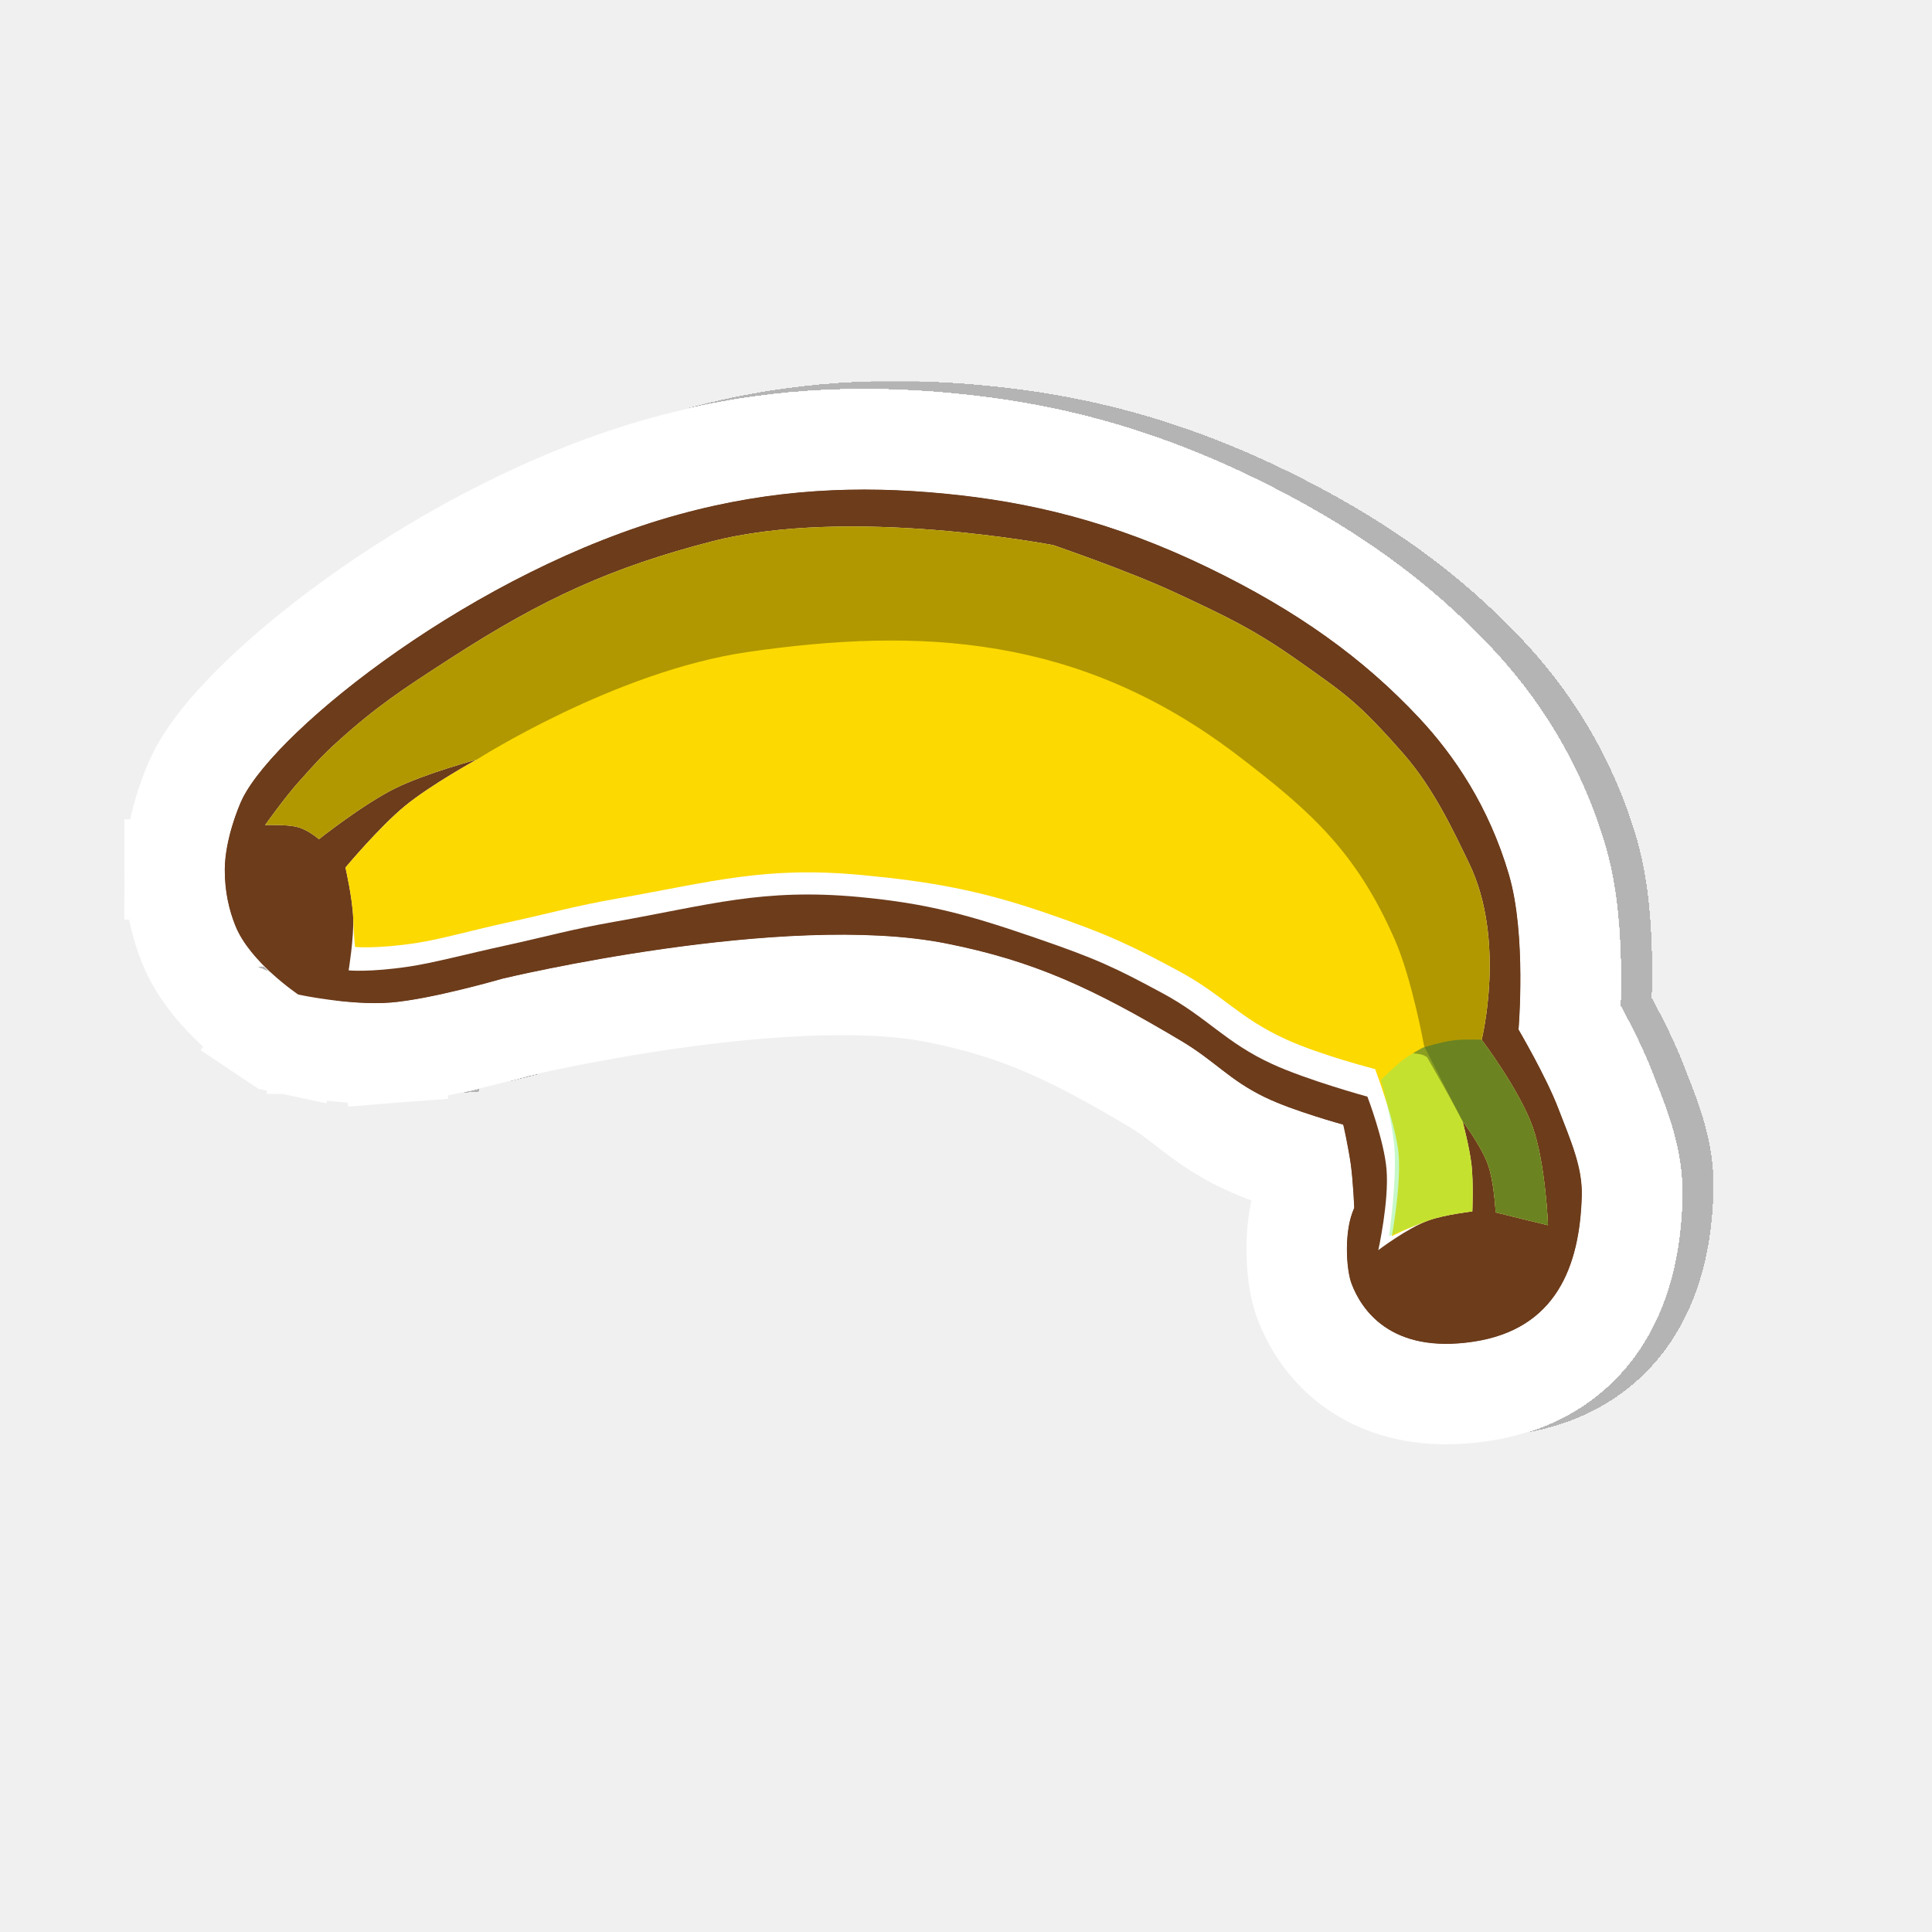
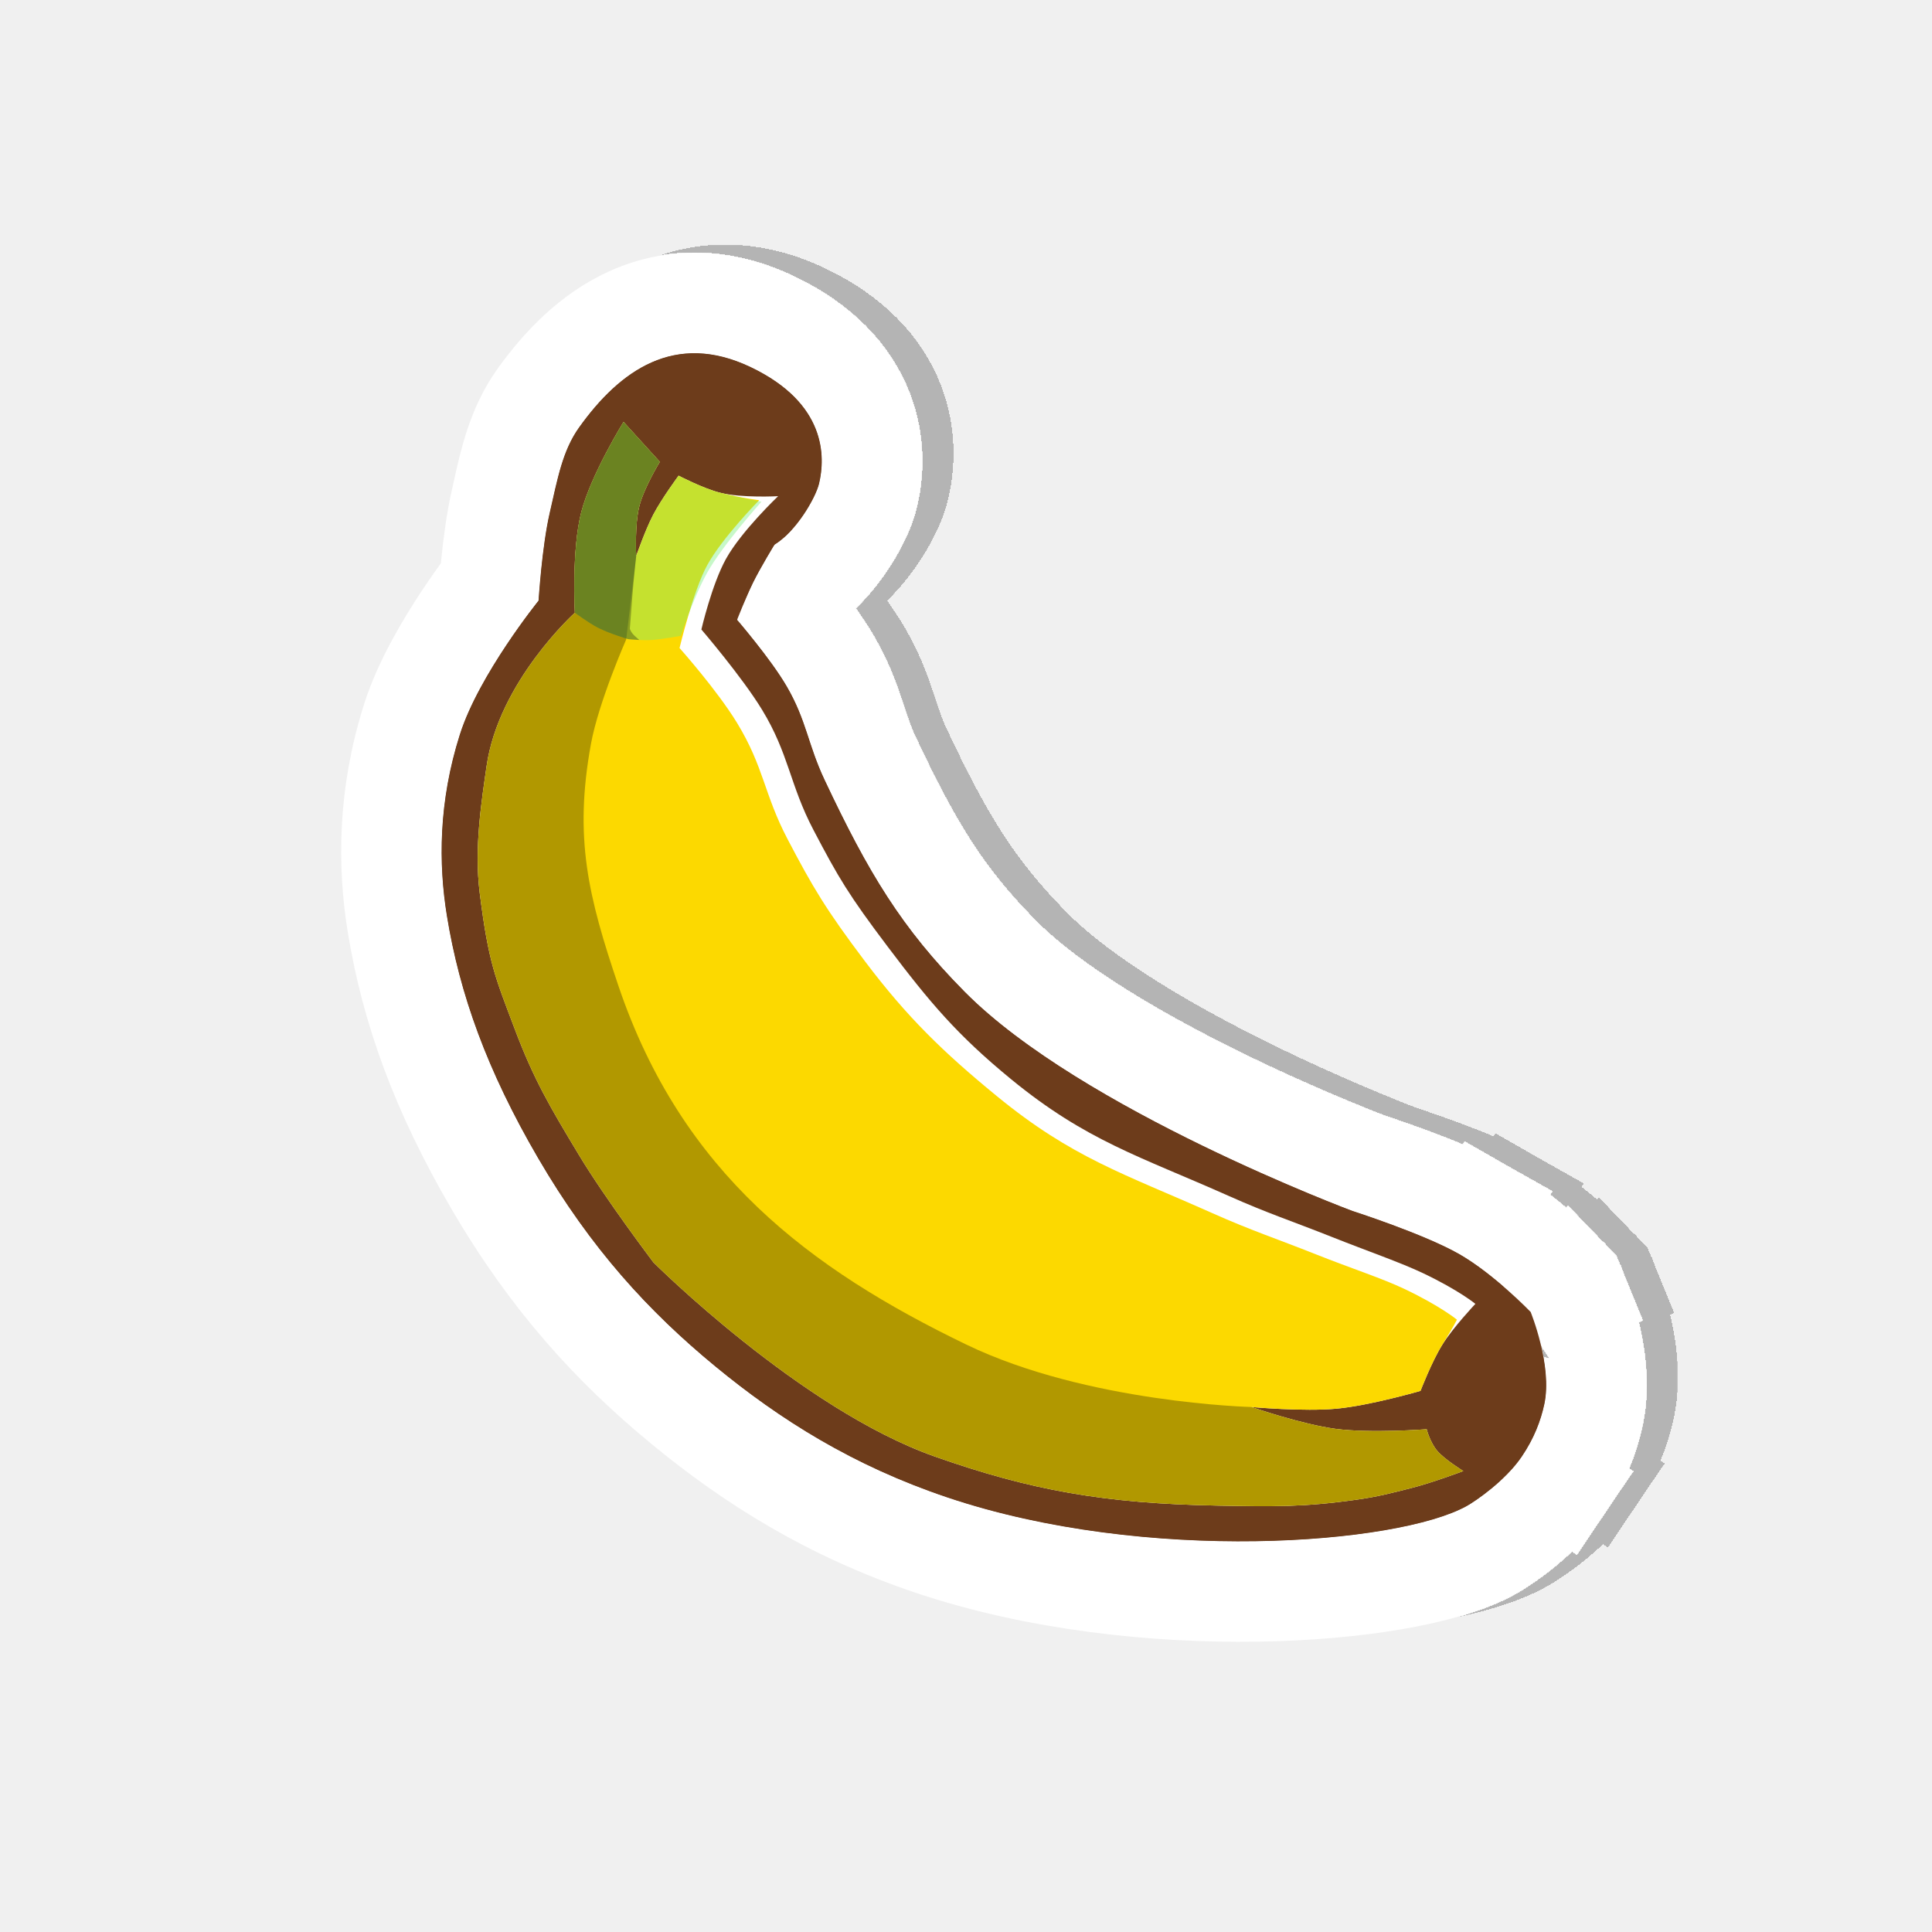
<svg xmlns="http://www.w3.org/2000/svg" width="256" height="256" viewBox="0 0 256 256" fill="none">
-   <g clip-path="url(#clip0_783_495)">
-     <g filter="url(#filter0_d_783_495)">
-       <path d="M31.186 122.663C33.127 127.508 39.526 131.788 39.526 131.788C39.526 131.788 46.393 133.259 51.724 132.848C57.082 132.434 66.575 129.68 66.575 129.68C66.575 129.68 103.81 120.721 125.391 125.018C137.08 127.345 144.829 130.962 156.519 137.926C160.986 140.587 162.881 143.096 167.556 145.368C171.434 147.253 177.981 149.004 177.981 149.004C177.981 149.004 178.698 152.189 178.982 154.258C179.291 156.513 179.447 160.067 179.447 160.067C178.044 163 178.374 168.209 179.076 170.072C180.347 173.443 184.184 179.435 195.208 177.788C206.232 176.142 209.341 167.721 209.595 158.45C209.699 154.642 208.16 151.243 206.484 146.87C204.848 142.602 201.212 136.419 201.212 136.419C201.212 136.419 202.289 123.882 199.945 115.9C197.295 106.877 192.71 100.093 187.946 95.022C180.722 87.332 172.039 80.974 159.968 75.151C147.429 69.101 136.422 66.486 125.077 65.398C114.003 64.336 102.598 64.686 89.86 68.194C63.085 75.569 36.908 96.386 32.163 105.74C31.537 106.974 29.789 111.412 29.784 115.234C29.78 118.186 30.356 120.591 31.186 122.663Z" fill="#6D3C1B" />
-       <path d="M39.526 131.788L35.825 137.321L36.885 138.029L38.132 138.296L39.526 131.788ZM39.526 131.788C38.132 138.296 38.133 138.297 38.133 138.297L38.135 138.297L38.139 138.298L38.148 138.3L38.174 138.305L38.256 138.323C38.324 138.336 38.416 138.355 38.533 138.379C38.766 138.425 39.093 138.488 39.498 138.561C40.305 138.707 41.435 138.896 42.75 139.07C45.291 139.407 48.88 139.743 52.236 139.484L51.724 132.848L52.236 139.484C55.502 139.232 59.676 138.32 62.732 137.576C64.325 137.189 65.738 136.816 66.754 136.54C67.263 136.401 67.674 136.286 67.962 136.205C68.086 136.171 68.187 136.142 68.263 136.12C68.323 136.106 68.404 136.087 68.504 136.064C68.764 136.003 69.156 135.913 69.666 135.8C70.687 135.572 72.182 135.248 74.047 134.872C77.782 134.118 82.98 133.156 88.825 132.328C100.764 130.634 114.495 129.635 124.091 131.545C134.759 133.669 141.775 136.89 153.113 143.644C154.686 144.581 155.819 145.458 157.23 146.55C157.446 146.717 157.668 146.89 157.9 147.068C159.645 148.41 161.706 149.926 164.647 151.355C167.043 152.519 170.033 153.546 172.21 154.237C172.221 154.241 172.233 154.244 172.245 154.248C172.301 154.579 172.35 154.89 172.388 155.163C172.509 156.047 172.613 157.307 172.689 158.448C172.702 158.649 172.715 158.841 172.725 159.02C172.002 161.297 171.821 163.657 171.816 165.453C171.81 167.714 172.088 170.403 172.848 172.419C173.78 174.891 175.736 178.565 179.718 181.299C183.834 184.125 189.316 185.398 196.191 184.371C203.473 183.284 208.774 179.759 212.071 174.528C215.169 169.611 216.106 163.811 216.248 158.632C216.38 153.817 214.638 149.408 213.248 145.89C213.056 145.405 212.871 144.937 212.699 144.488C211.724 141.943 210.24 139.026 209.102 136.902C208.691 136.135 208.307 135.438 207.982 134.855C207.985 134.792 207.988 134.729 207.991 134.664C208.06 133.272 208.126 131.329 208.113 129.114C208.088 124.846 207.776 118.946 206.331 114.024C203.338 103.83 198.144 96.157 192.798 90.465C184.942 82.102 175.565 75.285 162.86 69.156C149.538 62.729 137.755 59.928 125.713 58.773C114.013 57.65 101.77 58.01 88.093 61.777C73.786 65.718 59.864 73.166 48.949 80.762C43.469 84.574 38.641 88.498 34.817 92.152C31.121 95.683 27.933 99.365 26.227 102.729C25.699 103.77 24.967 105.574 24.359 107.626C23.755 109.665 23.132 112.417 23.128 115.225L29.784 115.234L23.128 115.225C23.123 119.105 23.891 122.351 25.008 125.138C26.557 129.005 29.576 132.12 31.605 133.966C32.708 134.969 33.729 135.784 34.479 136.351C34.856 136.637 35.172 136.865 35.402 137.028C35.518 137.11 35.613 137.175 35.684 137.224C35.719 137.249 35.749 137.269 35.773 137.285L35.804 137.306L35.816 137.314L35.821 137.318L35.823 137.319C35.824 137.32 35.825 137.321 39.526 131.788Z" stroke="white" stroke-width="13.312" />
+   <g clip-path="url(#clip0_801_343)">
+     <g filter="url(#filter0_d_801_343)">
+       <path d="M204.629 186.069C205.729 180.966 202.818 173.84 202.818 173.84C202.818 173.84 197.947 168.781 193.298 166.141C188.625 163.487 179.215 160.462 179.215 160.462C179.215 160.462 143.335 147.068 127.846 131.438C119.457 122.973 115.056 115.64 109.258 103.329C107.043 98.626 106.876 95.486 104.27 90.988C102.109 87.257 97.66 82.144 97.66 82.144C97.66 82.144 98.847 79.103 99.769 77.229C100.773 75.186 102.631 72.153 102.631 72.153C105.435 70.506 108.074 66.003 108.533 64.066C109.365 60.561 109.535 53.447 99.475 48.648C89.415 43.849 82.129 49.091 76.734 56.635C74.517 59.734 73.892 63.413 72.837 67.975C71.807 72.428 71.364 79.587 71.364 79.587C71.364 79.587 63.461 89.379 60.94 97.307C58.091 106.269 58.099 114.457 59.213 121.325C60.901 131.74 64.545 141.867 71.295 153.444C78.308 165.471 85.971 173.794 94.768 181.04C103.355 188.113 113.006 194.201 125.528 198.415C151.849 207.273 185.191 204.654 194.356 199.552C195.565 198.879 199.496 196.178 201.637 193.012C203.291 190.566 204.158 188.25 204.629 186.069Z" fill="#6D3C1B" />
+       <path d="M202.818 173.84L208.98 171.323L208.497 170.143L207.613 169.224L202.818 173.84ZM202.818 173.84C207.613 169.224 207.613 169.224 207.612 169.223L207.611 169.222L207.608 169.219L207.602 169.212L207.583 169.193L207.525 169.133C207.477 169.084 207.41 169.016 207.326 168.932C207.159 168.763 206.923 168.528 206.629 168.241C206.041 167.668 205.21 166.88 204.217 166C202.299 164.3 199.512 162.015 196.584 160.353L193.298 166.141L196.584 160.353C193.735 158.735 189.765 157.158 186.816 156.065C185.279 155.496 183.898 155.014 182.902 154.675C182.403 154.505 181.997 154.37 181.713 154.277C181.591 154.236 181.492 154.204 181.417 154.179C181.359 154.157 181.281 154.128 181.185 154.091C180.935 153.996 180.56 153.851 180.074 153.66C179.1 153.278 177.68 152.711 175.923 151.98C172.405 150.516 167.558 148.407 162.249 145.825C151.404 140.552 139.462 133.703 132.574 126.753C124.918 119.027 120.903 112.433 115.28 100.494C114.5 98.837 114.051 97.477 113.492 95.783C113.406 95.523 113.318 95.256 113.226 94.979C112.53 92.89 111.669 90.481 110.029 87.651C108.694 85.347 106.79 82.824 105.371 81.033C105.364 81.024 105.356 81.014 105.349 81.005C105.487 80.699 105.62 80.414 105.741 80.166C106.135 79.365 106.753 78.263 107.329 77.274C107.43 77.1 107.527 76.934 107.619 76.779C109.491 75.296 110.961 73.442 111.969 71.955C113.239 70.084 114.512 67.699 115.009 65.603C115.619 63.032 116.052 58.892 114.28 54.4C112.447 49.754 108.615 45.633 102.341 42.64C95.695 39.47 89.33 39.428 83.671 41.922C78.353 44.264 74.333 48.549 71.32 52.763C68.517 56.682 67.496 61.311 66.681 65.005C66.569 65.514 66.461 66.005 66.352 66.474C65.738 69.129 65.337 72.378 65.092 74.775C65.004 75.641 64.932 76.433 64.877 77.099C64.839 77.148 64.801 77.199 64.762 77.251C63.926 78.367 62.786 79.941 61.558 81.784C59.191 85.337 56.151 90.402 54.597 95.291C51.378 105.416 51.393 114.681 52.642 122.39C54.478 133.716 58.44 144.611 65.546 156.797C72.996 169.575 81.198 178.486 90.536 186.178C99.608 193.65 109.958 200.198 123.405 204.723C137.469 209.457 153.176 211.067 166.472 210.874C173.147 210.777 179.344 210.224 184.558 209.333C189.596 208.472 194.298 207.202 197.593 205.368C198.613 204.8 200.229 203.714 201.881 202.353C203.522 201 205.577 199.067 207.15 196.741L201.637 193.012L207.15 196.741C209.324 193.527 210.502 190.407 211.135 187.472C212.014 183.399 211.253 179.129 210.602 176.463C210.249 175.016 209.858 173.769 209.554 172.88C209.4 172.432 209.267 172.066 209.167 171.802C209.117 171.67 209.075 171.562 209.043 171.482C209.027 171.441 209.014 171.408 209.003 171.381L208.989 171.347L208.984 171.333L208.982 171.328L208.981 171.325C208.98 171.324 208.98 171.323 202.818 173.84Z" stroke="white" stroke-width="13.312" />
    </g>
-     <path d="M31.186 122.663C33.127 127.508 39.526 131.788 39.526 131.788C39.526 131.788 46.393 133.259 51.724 132.848C57.082 132.434 66.575 129.68 66.575 129.68C66.575 129.68 103.81 120.721 125.391 125.018C137.08 127.345 144.829 130.962 156.519 137.926C160.986 140.587 162.881 143.096 167.556 145.368C171.434 147.253 177.981 149.004 177.981 149.004C177.981 149.004 178.698 152.189 178.982 154.258C179.291 156.513 179.447 160.067 179.447 160.067C178.044 163 178.374 168.209 179.076 170.072C180.347 173.443 184.184 179.435 195.208 177.788C206.232 176.142 209.341 167.721 209.595 158.45C209.699 154.642 208.16 151.243 206.484 146.87C204.848 142.602 201.212 136.419 201.212 136.419C201.212 136.419 202.289 123.882 199.945 115.9C197.295 106.877 192.71 100.093 187.946 95.022C180.722 87.332 172.039 80.974 159.968 75.151C147.429 69.101 136.422 66.486 125.077 65.398C114.003 64.336 102.598 64.686 89.86 68.194C63.085 75.569 36.908 96.386 32.163 105.74C31.537 106.974 29.789 111.412 29.784 115.234C29.78 118.186 30.356 120.591 31.186 122.663Z" fill="#6D3C1B" />
-     <path d="M205.118 162.346L198.18 160.649C198.18 160.649 198 156.669 197.161 154.304C196.289 151.848 193.788 148.546 193.788 148.546C193.788 148.546 194.721 152.046 194.98 154.342C195.25 156.741 195.088 160.521 195.088 160.521C195.088 160.521 191.466 160.929 189.292 161.713C186.451 162.737 182.634 165.647 182.634 165.647C182.634 165.647 184.083 159.104 183.719 154.903C183.385 151.044 181.189 145.312 181.189 145.312C181.189 145.312 173.221 143.124 168.57 140.988C162.344 138.129 159.989 134.812 154.046 131.607C147.727 128.199 145.361 127.072 137.193 124.266C128.467 121.268 123.018 119.716 113.831 118.857C100.995 117.657 93.96 119.932 81.349 122.151C75.646 123.154 72.519 124.078 66.862 125.312C61.911 126.392 57.468 127.588 54.185 128.078C48.973 128.857 46.195 128.581 46.195 128.581C46.195 128.581 46.893 124.374 46.802 121.663C46.713 119.014 45.776 114.955 45.776 114.955C45.776 114.955 50.222 109.627 53.632 106.819C57.053 104.003 63.159 100.654 63.159 100.654C63.159 100.654 56.34 102.483 52.319 104.479C48.086 106.58 42.256 111.199 42.256 111.199C42.256 111.199 40.938 110.017 39.502 109.611C38.053 109.202 35.134 109.324 35.134 109.324C35.134 109.324 37.692 105.716 39.579 103.611C41.523 101.442 42.594 100.2 44.757 98.249C50.016 93.503 53.475 91.264 59.333 87.471L59.653 87.263C72.092 79.209 81.204 75.147 94.285 71.753C112.56 67.01 139.557 72.235 139.557 72.235C139.557 72.235 149.545 75.65 155.663 78.498C162.352 81.612 166.168 83.391 172.184 87.662C178.082 91.851 179.845 92.892 186.032 99.964C190.022 104.523 192.702 110.354 194.646 114.356C199.612 124.58 196.327 137.777 196.327 137.777C196.327 137.777 201.326 144.382 203.072 149.293C204.801 154.154 205.118 162.346 205.118 162.346Z" fill="white" />
-     <path d="M205.118 162.346L198.18 160.649C198.18 160.649 198 156.669 197.16 154.305C196.289 151.849 193.788 148.546 193.788 148.546C193.788 148.546 194.721 152.046 194.98 154.343C195.25 156.741 195.088 160.521 195.088 160.521C195.088 160.521 191.465 160.929 189.291 161.713C186.451 162.737 184.42 163.798 184.42 163.798C184.42 163.798 185.683 157.077 185.32 152.875C184.986 149.016 182.215 141.659 182.215 141.659C182.215 141.659 174.981 139.822 170.33 137.685C164.104 134.826 162.118 131.867 156.175 128.661C149.857 125.254 146.758 123.776 138.59 120.97C129.863 117.972 123.33 116.802 114.143 115.943C101.308 114.743 94.451 116.833 81.84 119.052C76.137 120.055 73.01 120.979 67.353 122.213C62.402 123.294 58.322 124.483 55.039 124.973C49.828 125.752 47.05 125.476 47.05 125.476C47.05 125.476 46.892 124.374 46.801 121.663C46.712 119.014 45.776 114.955 45.776 114.955C45.776 114.955 50.222 109.627 53.632 106.819C57.053 104.003 63.159 100.654 63.159 100.654C63.159 100.654 56.34 102.483 52.319 104.479C48.086 106.58 42.256 111.199 42.256 111.199C42.256 111.199 40.938 110.017 39.502 109.611C38.053 109.202 35.134 109.324 35.134 109.324C35.134 109.324 37.692 105.716 39.579 103.611C41.523 101.442 42.594 100.2 44.757 98.249C50.016 93.503 53.475 91.264 59.333 87.471L59.653 87.264C72.092 79.209 81.204 75.147 94.285 71.753C112.56 67.011 139.557 72.235 139.557 72.235C139.557 72.235 149.545 75.65 155.663 78.498C162.352 81.612 166.168 83.391 172.184 87.662C178.082 91.851 179.845 92.892 186.032 99.964C190.021 104.524 192.701 110.354 194.645 114.356C199.611 124.58 196.327 137.777 196.327 137.777C196.327 137.777 201.325 144.382 203.072 149.293C204.801 154.155 205.118 162.346 205.118 162.346Z" fill="#FCD900" />
-     <path d="M205.119 162.346L198.181 160.649C198.181 160.649 198.001 156.669 197.162 154.304C196.29 151.848 193.789 148.546 193.789 148.546L188.708 138.637C188.708 138.637 187.105 129.712 184.826 124.526C179.756 112.985 173.888 107.62 163.856 99.987C143.048 84.156 121.933 83.086 99.086 86.393C81.492 88.94 63.16 100.654 63.16 100.654C63.16 100.654 56.341 102.483 52.32 104.479C48.087 106.58 42.257 111.199 42.257 111.199C42.257 111.199 40.939 110.017 39.503 109.611C38.054 109.202 35.135 109.324 35.135 109.324C35.135 109.324 37.693 105.716 39.58 103.611C41.524 101.442 42.595 100.2 44.758 98.249C50.112 93.417 53.6 91.183 59.654 87.263C72.093 79.209 81.205 75.147 94.286 71.753C112.561 67.01 139.558 72.235 139.558 72.235C139.558 72.235 149.546 75.65 155.664 78.498C162.353 81.611 166.169 83.391 172.185 87.662C178.083 91.85 179.846 92.892 186.033 99.964C190.022 104.523 192.702 110.354 194.646 114.356C199.612 124.58 196.328 137.777 196.328 137.777C196.328 137.777 201.326 144.382 203.073 149.293C204.802 154.154 205.119 162.346 205.119 162.346Z" fill="black" fill-opacity="0.3" />
-     <path d="M205.118 162.346L198.181 160.649C198.181 160.649 198 156.669 197.161 154.305C196.289 151.849 193.788 148.546 193.788 148.546C193.788 148.546 194.722 152.046 194.98 154.343C195.25 156.741 195.088 160.521 195.088 160.521C195.088 160.521 191.466 160.929 189.292 161.713C186.451 162.737 184.057 163.804 184.057 163.804C184.057 163.804 185.123 156.177 184.759 151.976C184.425 148.117 182.968 143.1 182.968 143.1C182.968 143.1 184.792 141.309 185.831 140.505C186.96 139.632 188.529 138.822 188.529 138.822C188.529 138.822 191.033 138.033 192.693 137.84C194.103 137.676 196.327 137.777 196.327 137.777C196.327 137.777 201.326 144.382 203.072 149.293C204.801 154.154 205.118 162.346 205.118 162.346Z" fill="#75ED77" fill-opacity="0.4" />
-     <path d="M205.119 162.346L198.181 160.649C198.181 160.649 198.001 156.669 197.161 154.304C196.29 151.848 193.789 148.546 193.789 148.546C193.789 148.546 192.309 145.746 191.347 144.044C190.392 142.355 189.097 140.084 189.097 140.084C189.097 140.084 188.765 139.834 188.363 139.734C188.003 139.644 187.229 139.56 187.229 139.56C187.943 139.125 188.529 138.822 188.529 138.822C188.529 138.822 191.034 138.033 192.693 137.84C194.103 137.676 196.328 137.777 196.328 137.777C196.328 137.777 201.326 144.382 203.073 149.293C204.802 154.154 205.119 162.346 205.119 162.346Z" fill="#010100" fill-opacity="0.3" />
+     <path d="M204.629 186.069C205.729 180.966 202.818 173.84 202.818 173.84C202.818 173.84 197.947 168.781 193.298 166.141C188.625 163.487 179.215 160.462 179.215 160.462C179.215 160.462 143.335 147.068 127.846 131.438C119.457 122.973 115.056 115.64 109.258 103.329C107.043 98.626 106.876 95.486 104.27 90.988C102.109 87.257 97.66 82.144 97.66 82.144C97.66 82.144 98.847 79.103 99.769 77.229C100.773 75.186 102.631 72.153 102.631 72.153C105.435 70.506 108.074 66.003 108.533 64.066C109.365 60.561 109.535 53.447 99.475 48.648C89.415 43.849 82.129 49.091 76.734 56.635C74.517 59.734 73.892 63.413 72.837 67.975C71.807 72.428 71.364 79.587 71.364 79.587C71.364 79.587 63.461 89.379 60.94 97.307C58.091 106.269 58.099 114.457 59.213 121.325C60.901 131.74 64.545 141.867 71.295 153.444C78.308 165.471 85.971 173.794 94.768 181.04C103.355 188.113 113.006 194.201 125.528 198.415C151.849 207.273 185.191 204.654 194.356 199.552C195.565 198.879 199.496 196.178 201.637 193.012C203.291 190.566 204.158 188.25 204.629 186.069Z" fill="#6D3C1B" />
+     <path d="M82.624 55.909L87.426 61.195C87.426 61.195 85.35 64.595 84.724 67.025C84.073 69.548 84.3 73.684 84.3 73.684C84.3 73.684 85.483 70.261 86.553 68.213C87.67 66.073 89.919 63.03 89.919 63.03C89.919 63.03 93.15 64.717 95.391 65.283C98.318 66.022 103.109 65.745 103.109 65.745C103.109 65.745 98.25 70.359 96.202 74.045C94.321 77.431 92.937 83.411 92.937 83.411C92.937 83.411 98.319 89.68 100.98 94.052C104.542 99.904 104.641 103.971 107.776 109.951C111.108 116.31 112.44 118.567 117.642 125.461C123.2 132.826 126.849 137.16 133.986 143.01C143.955 151.182 151.06 153.23 162.756 158.442C168.045 160.8 171.154 161.783 176.534 163.923C181.243 165.796 185.595 167.289 188.591 168.718C193.347 170.987 195.496 172.769 195.496 172.769C195.496 172.769 192.565 175.867 191.124 178.165C189.717 180.411 188.224 184.3 188.224 184.3C188.224 184.3 181.558 186.231 177.161 186.652C172.75 187.074 165.815 186.436 165.815 186.436C165.815 186.436 172.492 188.733 176.941 189.326C181.625 189.951 189.041 189.382 189.041 189.382C189.041 189.382 189.473 191.1 190.437 192.239C191.409 193.389 193.897 194.92 193.897 194.92C193.897 194.92 189.759 196.48 187.018 197.17C184.193 197.881 182.61 198.312 179.726 198.72C172.712 199.714 168.593 199.636 161.615 199.505L161.234 199.497C146.417 199.219 136.592 197.491 123.849 192.991C106.047 186.703 86.587 167.275 86.587 167.275C86.587 167.275 80.216 158.858 76.736 153.076C72.932 146.755 70.763 143.145 68.165 136.24C65.617 129.47 64.737 127.621 63.563 118.298C62.805 112.287 63.844 105.955 64.47 101.55C66.07 90.297 76.173 81.193 76.173 81.193C76.173 81.193 75.723 72.921 77.021 67.874C78.306 62.877 82.624 55.909 82.624 55.909Z" fill="white" />
+     <path d="M82.624 55.909L87.426 61.195C87.426 61.195 85.35 64.595 84.724 67.025C84.073 69.548 84.3 73.684 84.3 73.684C84.3 73.684 85.483 70.261 86.553 68.213C87.67 66.073 89.919 63.03 89.919 63.03C89.919 63.03 93.15 64.717 95.391 65.283C98.318 66.022 100.595 66.279 100.595 66.279C100.595 66.279 95.789 71.144 93.741 74.831C91.86 78.217 90.043 85.866 90.043 85.866C90.043 85.866 95.012 91.434 97.674 95.806C101.236 101.658 101.228 105.222 104.363 111.202C107.695 117.561 109.438 120.519 114.641 127.413C120.199 134.778 124.961 139.401 132.097 145.25C142.067 153.423 148.92 155.524 160.616 160.737C165.905 163.094 169.013 164.077 174.394 166.217C179.103 168.09 183.15 169.385 186.146 170.815C190.902 173.084 193.051 174.865 193.051 174.865C193.051 174.865 192.565 175.867 191.124 178.165C189.717 180.411 188.224 184.3 188.224 184.3C188.224 184.3 181.558 186.231 177.161 186.652C172.75 187.074 165.815 186.436 165.815 186.436C165.815 186.436 172.492 188.733 176.941 189.326C181.625 189.951 189.041 189.382 189.041 189.382C189.041 189.382 189.473 191.1 190.437 192.239C191.409 193.389 193.897 194.92 193.897 194.92C193.897 194.92 189.759 196.48 187.018 197.17C184.193 197.881 182.61 198.312 179.726 198.72C172.712 199.714 168.593 199.636 161.615 199.505L161.234 199.497C146.418 199.219 136.592 197.491 123.85 192.991C106.047 186.703 86.587 167.275 86.587 167.275C86.587 167.275 80.216 158.858 76.736 153.076C72.932 146.755 70.763 143.145 68.165 136.24C65.617 129.47 64.737 127.621 63.563 118.298C62.805 112.287 63.844 105.955 64.47 101.55C66.07 90.297 76.173 81.193 76.173 81.193C76.173 81.193 75.723 72.921 77.021 67.874C78.306 62.877 82.624 55.909 82.624 55.909Z" fill="#FCD900" />
+     <path d="M82.623 55.909L87.425 61.195C87.425 61.195 85.349 64.595 84.723 67.025C84.072 69.548 84.299 73.684 84.299 73.684L82.97 84.741C82.97 84.741 79.309 93.037 78.297 98.611C76.047 111.013 77.912 118.743 81.961 130.68C90.358 155.44 107.266 168.135 128.056 178.169C144.066 185.896 165.814 186.436 165.814 186.436C165.814 186.436 172.491 188.733 176.94 189.326C181.624 189.951 189.04 189.382 189.04 189.382C189.04 189.382 189.472 191.1 190.436 192.239C191.408 193.389 193.896 194.92 193.896 194.92C193.896 194.92 189.758 196.48 187.017 197.17C184.192 197.882 182.609 198.312 179.725 198.72C172.585 199.732 168.444 199.633 161.233 199.497C146.417 199.219 136.591 197.491 123.849 192.991C106.046 186.703 86.586 167.275 86.586 167.275C86.586 167.275 80.215 158.858 76.735 153.076C72.931 146.755 70.762 143.145 68.164 136.24C65.616 129.47 64.737 127.621 63.562 118.298C62.804 112.287 63.843 105.955 64.469 101.55C66.069 90.297 76.172 81.193 76.172 81.193C76.172 81.193 75.722 72.922 77.02 67.874C78.305 62.877 82.623 55.909 82.623 55.909Z" fill="black" fill-opacity="0.3" />
+     <path d="M82.624 55.909L87.426 61.195C87.426 61.195 85.35 64.595 84.724 67.025C84.073 69.548 84.3 73.684 84.3 73.684C84.3 73.684 85.483 70.261 86.553 68.213C87.67 66.073 89.918 63.03 89.918 63.03C89.918 63.03 93.15 64.717 95.39 65.283C98.318 66.022 100.9 66.477 100.9 66.477C100.9 66.477 95.751 72.204 93.703 75.89C91.822 79.276 90.224 84.25 90.224 84.25C90.224 84.25 87.71 84.715 86.4 84.8C84.975 84.893 83.222 84.688 83.222 84.688C83.222 84.688 80.705 83.941 79.221 83.173C77.961 82.52 76.173 81.193 76.173 81.193C76.173 81.193 75.722 72.921 77.02 67.874C78.306 62.877 82.624 55.909 82.624 55.909Z" fill="#75ED77" fill-opacity="0.4" />
+     <path d="M82.623 55.909L87.425 61.195C87.425 61.195 85.35 64.595 84.723 67.025C84.072 69.548 84.299 73.684 84.299 73.684C84.299 73.684 83.96 76.834 83.806 78.782C83.653 80.717 83.457 83.323 83.457 83.323C83.457 83.323 83.592 83.717 83.869 84.024C84.117 84.3 84.712 84.803 84.712 84.803C83.877 84.764 83.222 84.688 83.222 84.688C83.222 84.688 80.704 83.941 79.221 83.173C77.96 82.52 76.172 81.193 76.172 81.193C76.172 81.193 75.722 72.921 77.02 67.874C78.305 62.877 82.623 55.909 82.623 55.909Z" fill="#010100" fill-opacity="0.3" />
  </g>
  <defs>
-     <filter id="filter0_d_783_495" x="16.472" y="50.533" width="210.535" height="140.846" filterUnits="userSpaceOnUse" color-interpolation-filters="sRGB">
+     <filter id="filter0_d_801_343" x="45.206" y="32.467" width="177.077" height="185.078" filterUnits="userSpaceOnUse" color-interpolation-filters="sRGB">
      <feFlood flood-opacity="0" result="BackgroundImageFix" />
      <feColorMatrix in="SourceAlpha" type="matrix" values="0 0 0 0 0 0 0 0 0 0 0 0 0 0 0 0 0 0 127 0" result="hardAlpha" />
      <feOffset dx="4.096" dy="-1.024" />
      <feComposite in2="hardAlpha" operator="out" />
      <feColorMatrix type="matrix" values="0 0 0 0 0 0 0 0 0 0 0 0 0 0 0 0 0 0 0.25 0" />
-       <feBlend mode="normal" in2="BackgroundImageFix" result="effect1_dropShadow_783_495" />
-       <feBlend mode="normal" in="SourceGraphic" in2="effect1_dropShadow_783_495" result="shape" />
+       <feBlend mode="normal" in2="BackgroundImageFix" result="effect1_dropShadow_801_343" />
+       <feBlend mode="normal" in="SourceGraphic" in2="effect1_dropShadow_801_343" result="shape" />
    </filter>
-     <clipPath id="clip0_783_495">
+     <clipPath id="clip0_801_343">
      <rect width="256" height="256" fill="white" />
    </clipPath>
  </defs>
</svg>
